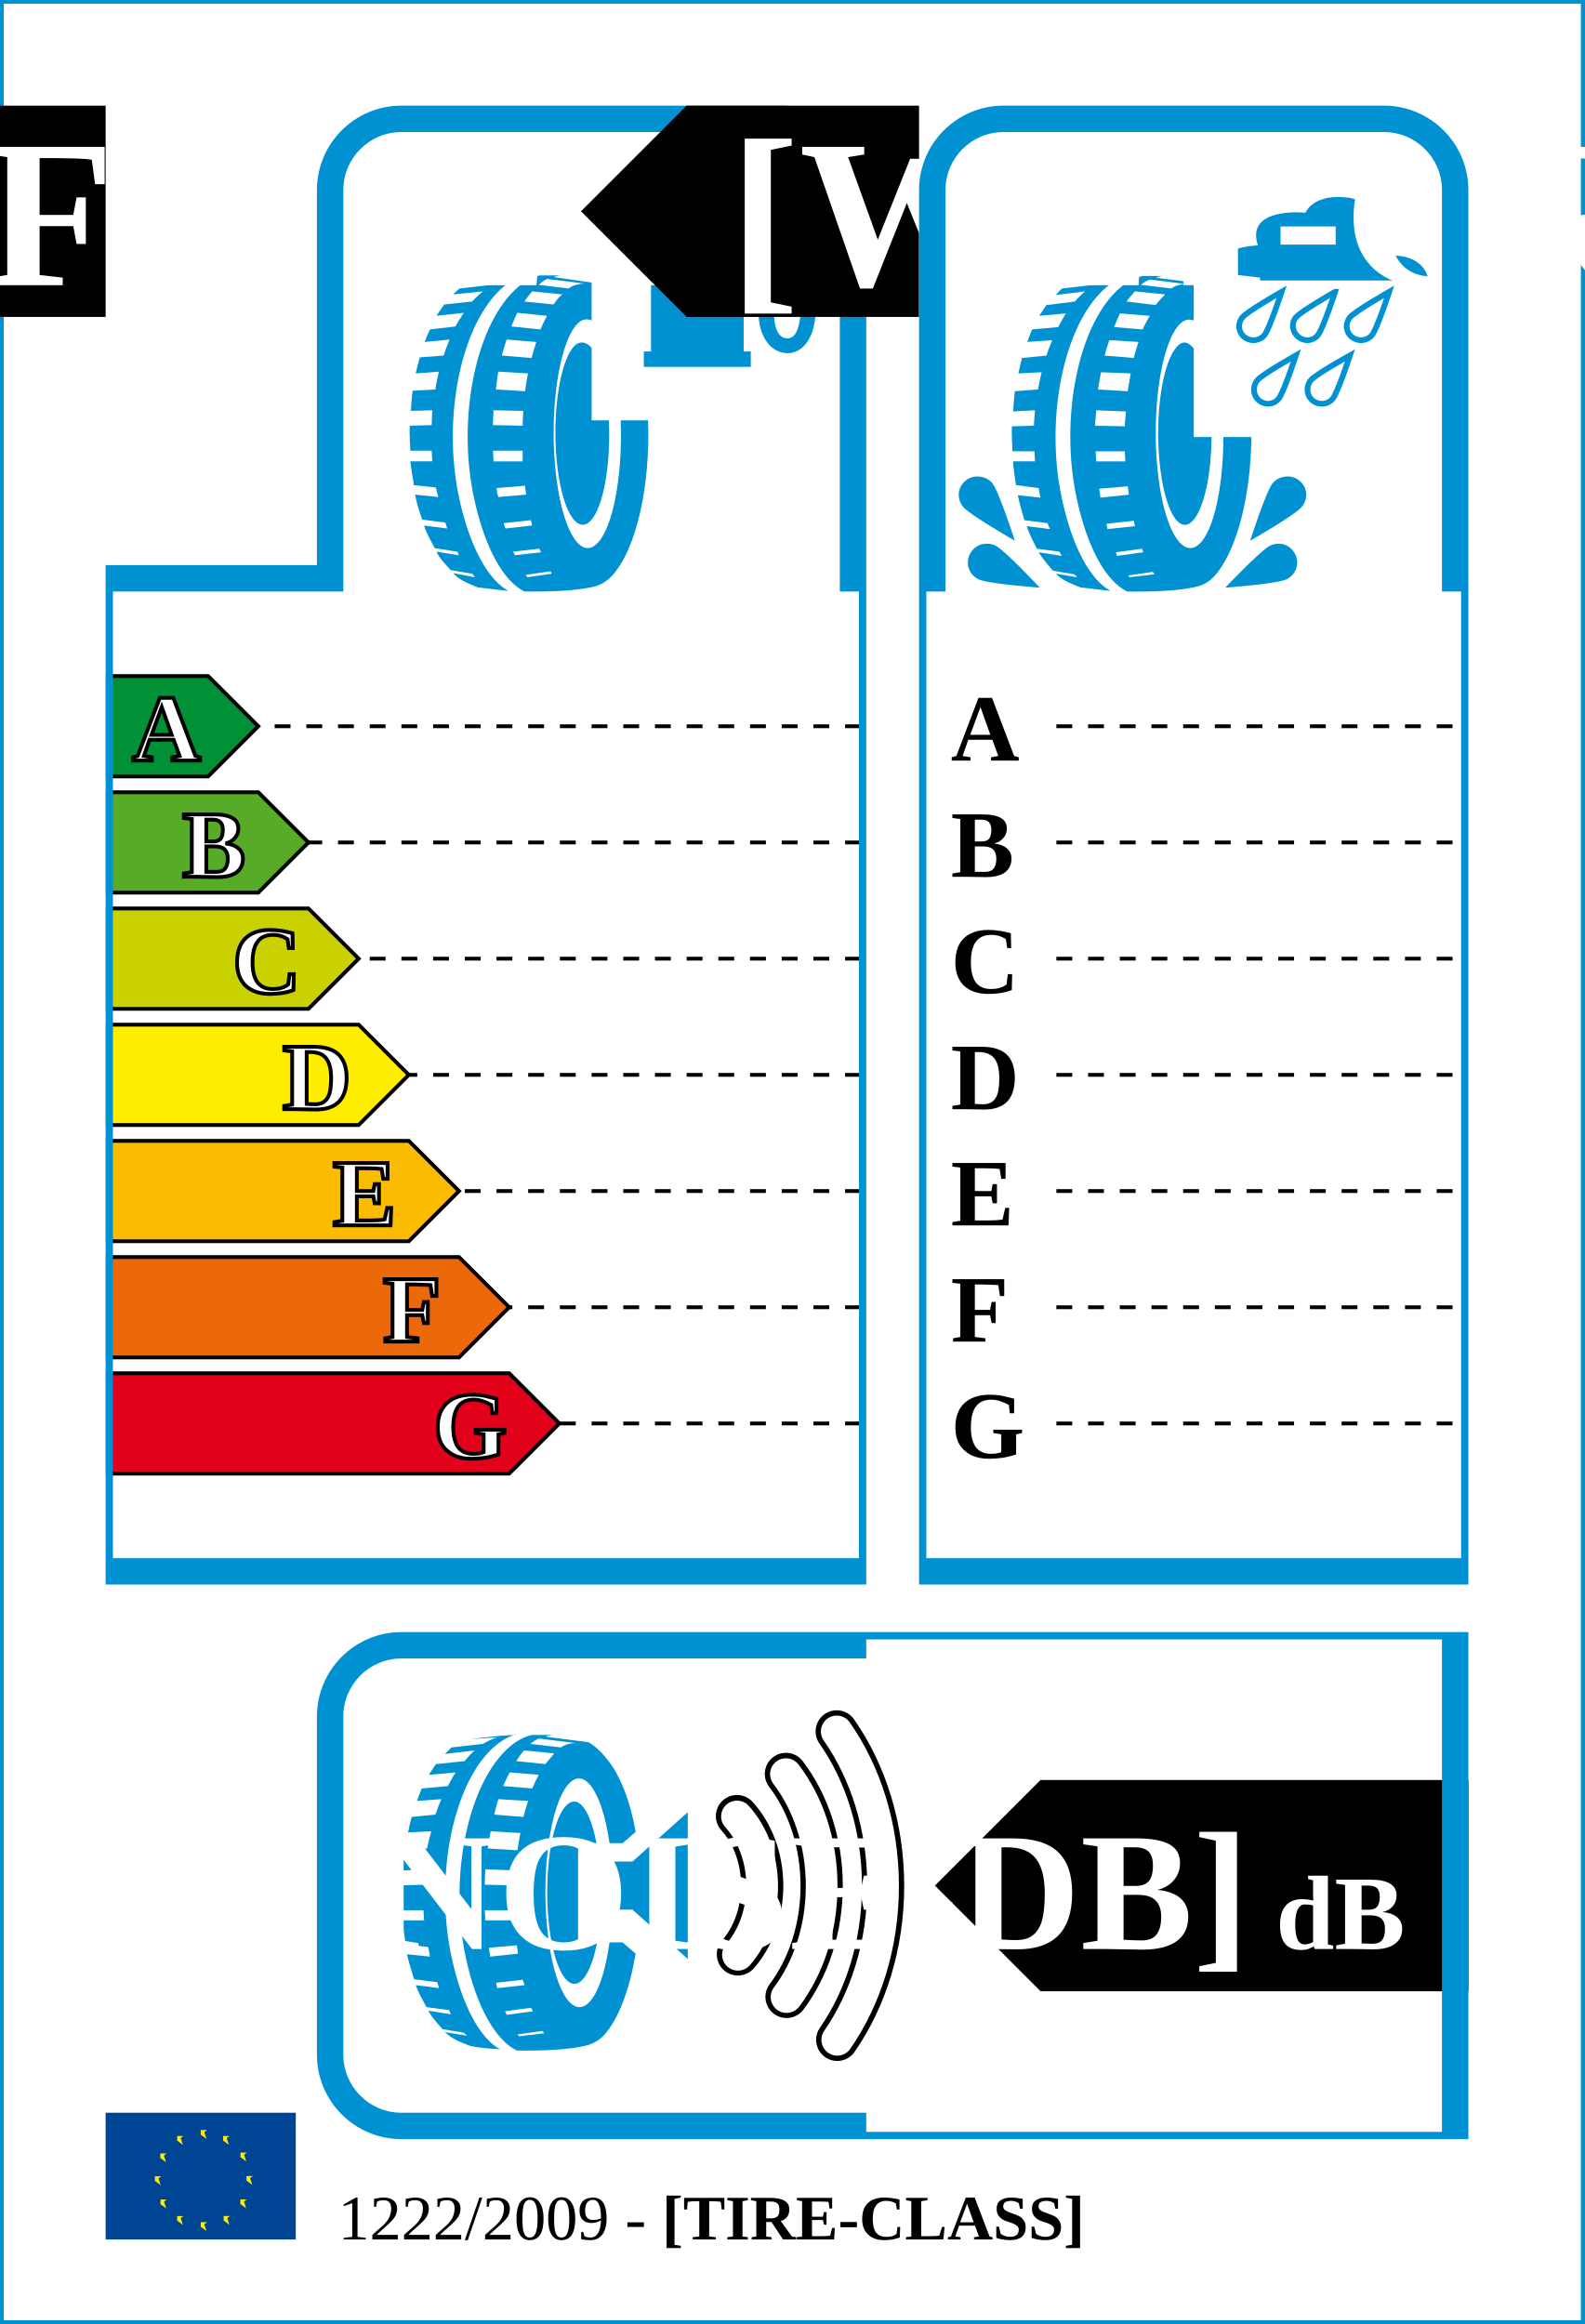
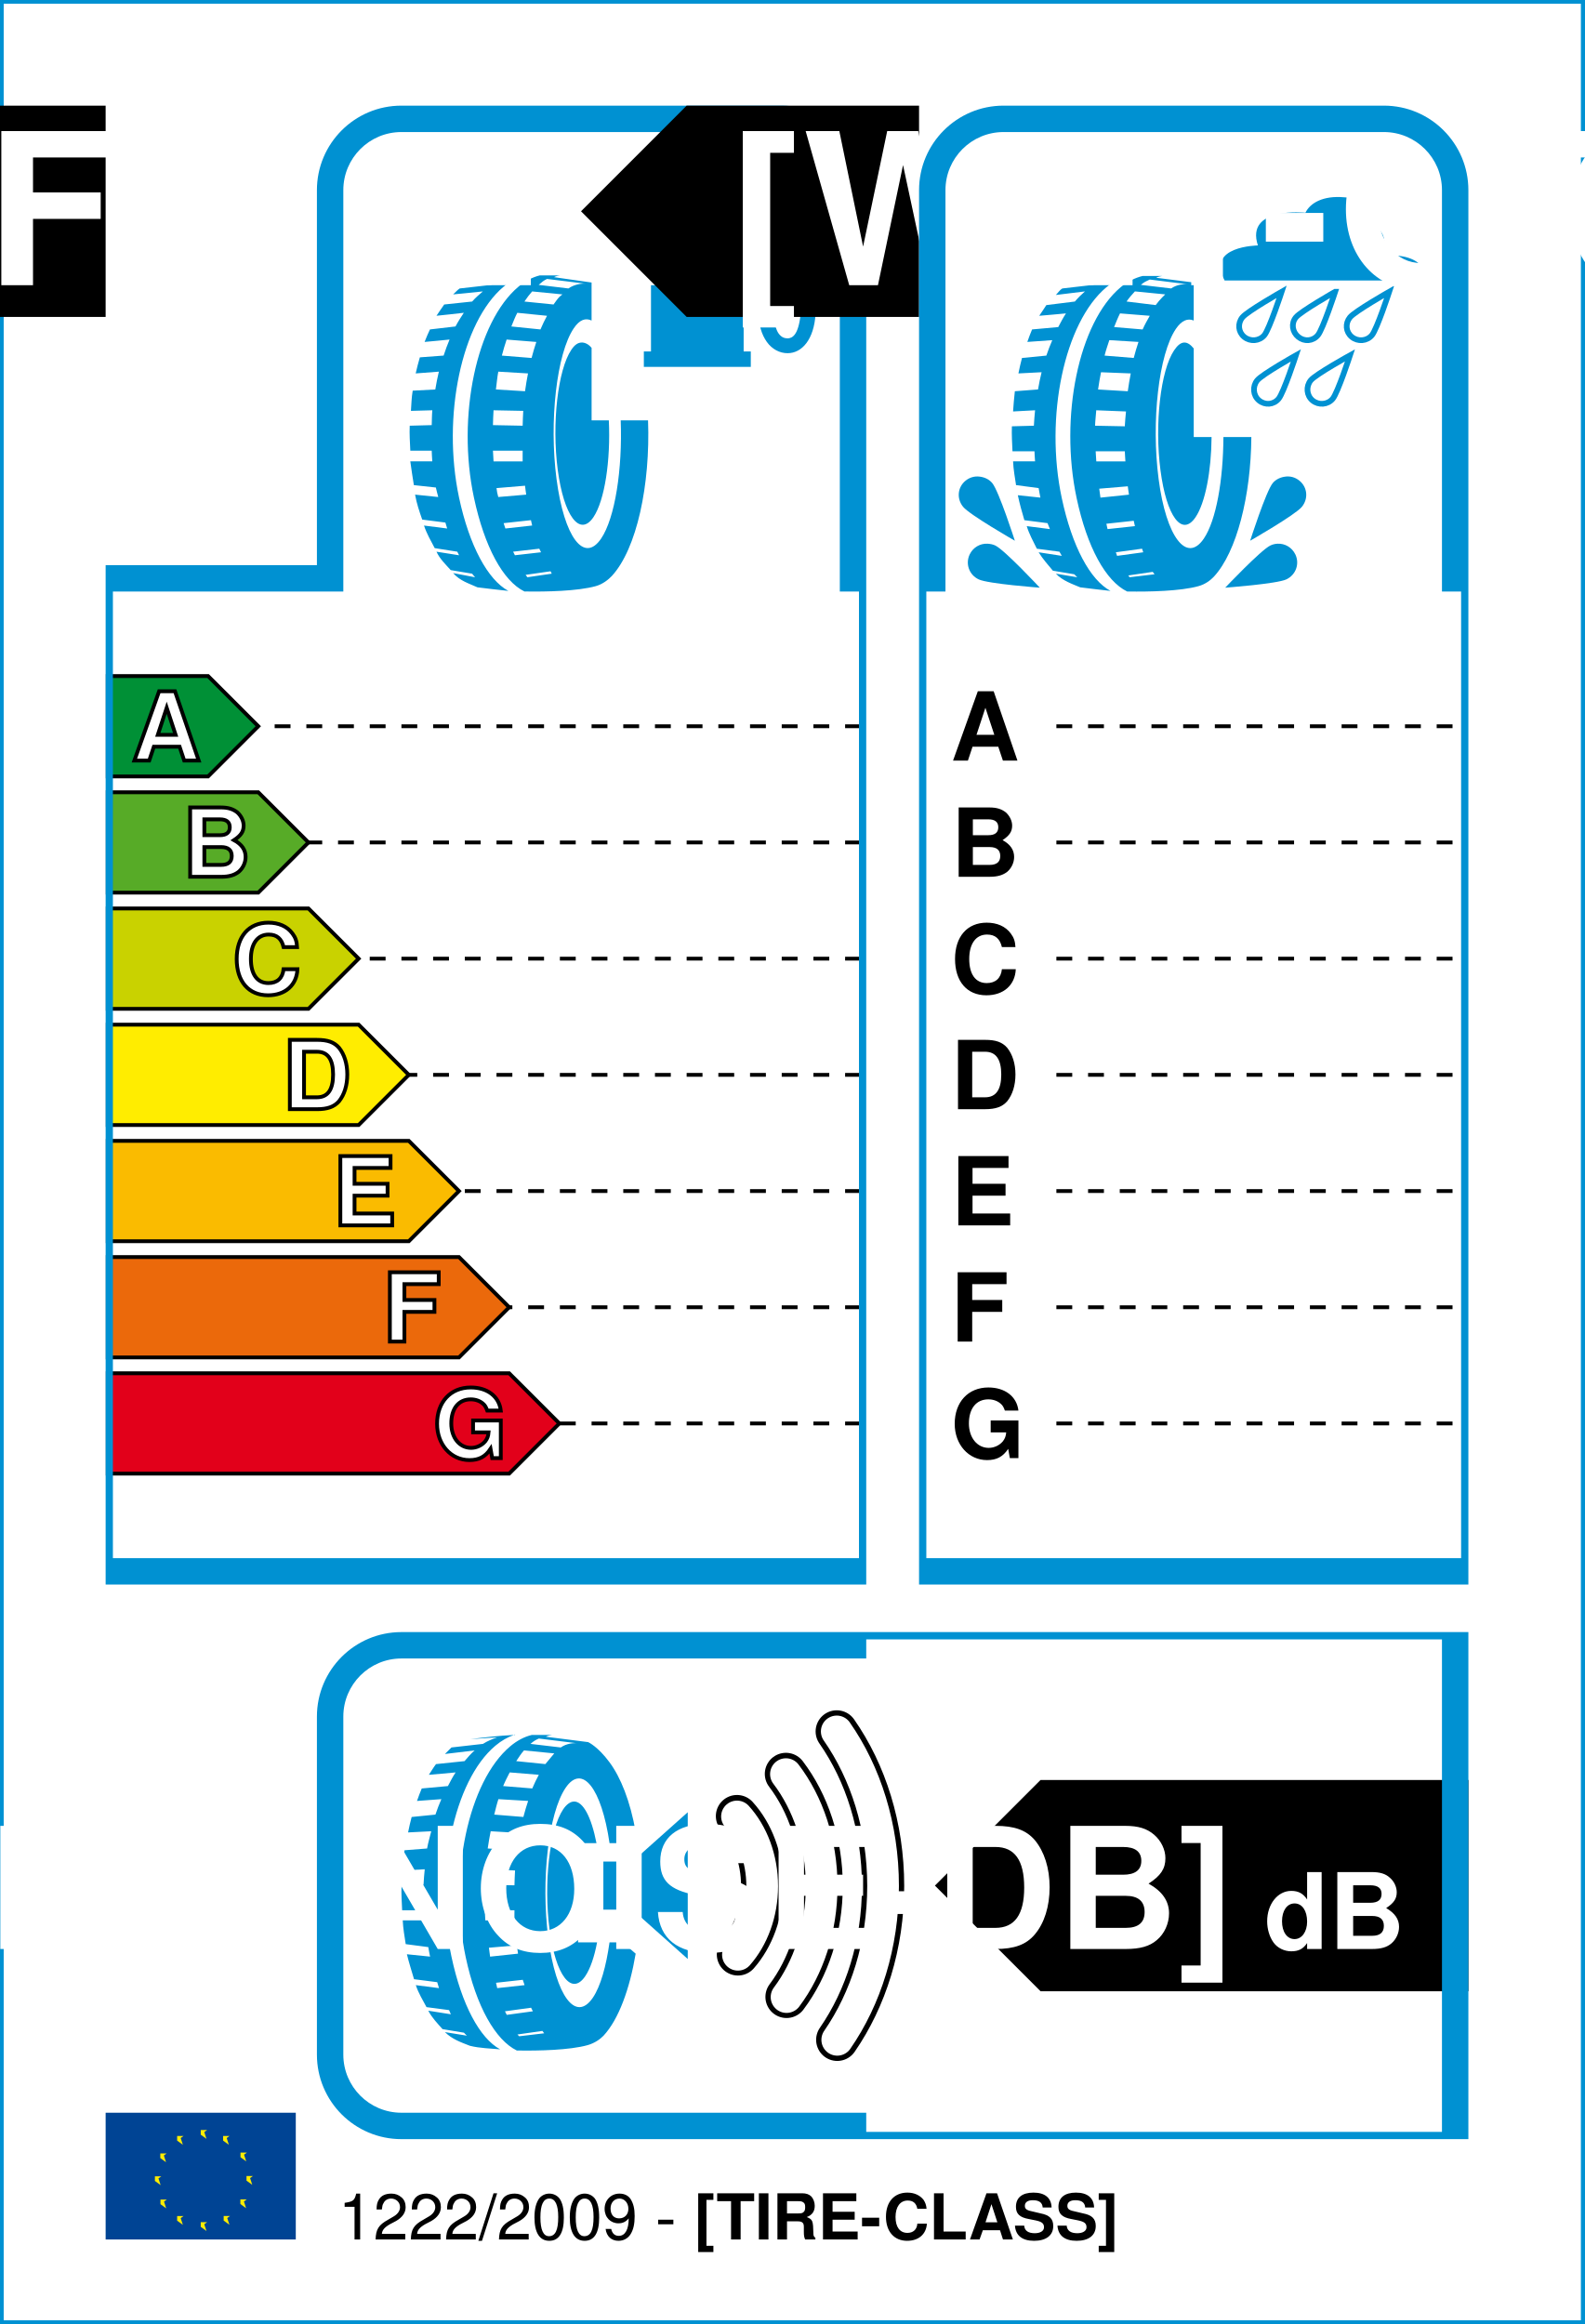
<svg xmlns="http://www.w3.org/2000/svg" xmlns:xlink="http://www.w3.org/1999/xlink" version="1.1" viewBox="0 0 75 110">
+   <style>
+ 		text { font-family: Helvetica, Arial, sans-serif; }
+ 	</style>
  <rect x="0" y="0" width="75" height="110" fill="white" stroke="#0091d2" stroke-width="0.35" />
  <g transform="translate(5,5)" fill="#0091d2">
    <path d="m 20.553,8.034 c -0.354,0.087 -0.691,0.265 -1.012,0.534 -1.985,1.666 -2.931,6.136 -2.109,9.984 0.498,2.334 1.381,3.953 2.391,4.444 0.031,0.005 0.053,3.71e-4 0.056,0 0.964,0.016 2.463,-0.014 3.319,-0.253 0.335,-0.093 0.601,-0.313 0.759,-0.478 1.185,-1.284 1.827,-4.317 1.716,-7.369 l -1.294,0 c 0.086,2.311 -0.268,4.623 -0.928,5.597 -0.808,1.19 -1.75,-0.068 -2.109,-2.812 -0.36,-2.746 0.008,-5.953 0.816,-7.144 C 22.435,10.125 22.718,10.037 23,10.172 l 0,-1.8 -1.772,-0.253 c 0,0 0.071,-0.056 0.281,-0.084 l -0.956,0 z m -0.787,0.028 c -0.73,-0.015 -1.457,0.083 -2.109,0.169 0.299,-0.023 1.266,-0.084 1.266,-0.084 -0.236,0.083 -0.46,0.201 -0.675,0.338 l -1.491,0.169 c -0.123,0.084 -0.204,0.186 -0.309,0.281 l 1.406,-0.141 c -0.17,0.146 -0.352,0.298 -0.506,0.478 L 16.025,9.412 c -0.129,0.177 -0.258,0.377 -0.366,0.534 0.431,-0.041 0.863,-0.093 1.294,-0.141 -0.134,0.202 -0.275,0.421 -0.394,0.647 L 15.35,10.593 c -0.085,0.189 -0.179,0.386 -0.253,0.591 0.394,-0.032 0.788,-0.074 1.181,-0.113 -0.102,0.241 -0.196,0.5 -0.281,0.759 l -1.125,0.084 C 14.804,12.157 14.729,12.419 14.675,12.675 l 1.097,-0.084 c -0.068,0.272 -0.12,0.56 -0.169,0.844 l -1.069,0.056 c -0.058,0.332 -0.061,0.646 -0.084,0.956 l 1.012,-0.028 c -0.022,0.237 -0.019,0.463 -0.028,0.703 l -1.041,0.028 c -0.019,0.402 0.012,0.802 0.028,1.181 l 1.012,0 c 0.008,0.161 0.013,0.345 0.028,0.506 l -1.041,0 c 0.051,0.387 0.111,0.757 0.169,1.125 l 1.041,0.113 c 0.028,0.152 0.078,0.3 0.113,0.45 l -1.097,-0.113 c 0.078,0.432 0.203,0.795 0.338,1.181 l 1.097,0.141 c 0.032,0.095 0.052,0.189 0.084,0.281 L 15.069,19.875 c 0.122,0.376 0.329,0.733 0.506,1.069 l 1.069,0.169 c 0.03,0.06 0.053,0.111 0.084,0.169 l -1.069,-0.169 c 0.156,0.342 0.433,0.602 0.675,0.872 l 1.012,0.169 c 0.047,0.053 0.093,0.121 0.141,0.169 L 16.447,22.125 c 0.324,0.37 0.741,0.488 1.153,0.675 0.488,0.067 1.016,0.117 1.462,0.169 -0.968,-0.522 -1.847,-2.133 -2.334,-4.416 -0.821,-3.849 0.125,-8.318 2.109,-9.984 0.303,-0.256 0.624,-0.406 0.928,-0.506 z m 1.125,0.141 1.828,0.225 c -0.174,-0.025 -0.553,0.037 -0.816,0.225 l -1.406,-0.169 c 0.163,-0.142 0.229,-0.203 0.394,-0.281 z m -0.703,0.591 1.434,0.141 c -0.044,0.04 -0.097,0.067 -0.141,0.113 C 21.376,9.154 21.297,9.281 21.2,9.412 L 19.822,9.272 C 19.941,9.092 20.058,8.941 20.188,8.793 z m -0.703,1.012 1.406,0.141 C 20.78,10.147 20.679,10.363 20.581,10.593 l -1.378,-0.141 c 0.091,-0.225 0.177,-0.444 0.281,-0.647 z m -0.506,1.266 1.406,0.113 c -0.081,0.24 -0.157,0.499 -0.225,0.759 l -1.406,-0.113 c 0.065,-0.26 0.146,-0.518 0.225,-0.759 z m 3.544,0.141 c -0.165,0.005 -0.318,0.1 -0.478,0.338 -0.643,0.948 -0.933,3.494 -0.647,5.681 0.287,2.187 1.044,3.198 1.688,2.25 0.538,-0.795 0.82,-2.699 0.731,-4.584 l -0.816,0 0,-3.431 C 22.855,11.285 22.678,11.207 22.522,11.212 z m -3.938,1.378 1.406,0.084 C 19.937,12.945 19.89,13.236 19.85,13.518 l -1.378,-0.084 c 0.038,-0.284 0.061,-0.572 0.113,-0.844 z m -0.225,1.828 1.406,0.028 c -0.017,0.232 -0.019,0.467 -0.028,0.703 l -1.406,-0.028 c 0.007,-0.242 0.012,-0.466 0.028,-0.703 z m -0.028,1.913 1.406,0 c 0.006,0.161 -0.009,0.345 0,0.506 l -1.378,0 c -0.012,-0.162 -0.021,-0.345 -0.028,-0.506 z M 19.85,17.99 c 0.019,0.138 0.032,0.285 0.056,0.422 l -1.322,0.113 C 18.547,18.41 18.514,18.238 18.5,18.103 l 1.35,-0.113 z m 0.281,1.631 c 0.021,0.087 0.035,0.169 0.056,0.253 l -1.266,0.141 c -0.023,-0.081 -0.062,-0.17 -0.084,-0.253 l 1.294,-0.141 z m 0.394,1.35 c 0.021,0.056 0.062,0.114 0.084,0.169 l -1.238,0.141 c -0.023,-0.053 -0.062,-0.115 -0.084,-0.169 l 1.238,-0.141 z m 0.534,1.069 c 0.025,0.038 0.03,0.078 0.056,0.113 l -1.153,0.169 c -0.025,-0.031 -0.061,-0.08 -0.084,-0.113 l 1.181,-0.169 z" />
    <path d="m 26.459,4.293 c -0.361,0 -0.647,0.287 -0.647,0.647 l 0,6.694 -0.338,0 0,0.731 5.062,0 0,-0.731 -0.338,0 0,-3.769 c 0.171,0.035 0.39,0.067 0.478,0.141 0.136,0.117 0.221,0.272 0.225,0.562 l 0,1.181 c 4.96e-4,0.625 0.148,1.089 0.394,1.434 0.244,0.346 0.616,0.538 0.984,0.534 0.683,0 1.249,-0.656 1.322,-1.856 0.006,-0.085 0,-0.164 0,-0.253 -0.006,-0.985 -0.356,-2.265 -0.591,-3.009 l 0.309,-0.309 c 0,0 -0.645,-1.386 -2.559,-1.997 l 0,0.647 c 0,0 1.108,0.432 1.659,2.138 0.035,0.118 0.076,0.232 0.113,0.366 0.191,0.691 0.368,1.555 0.366,2.166 0,0.072 0.005,0.158 0,0.225 -0.104,1.038 -0.397,1.173 -0.619,1.181 -0.154,-0.004 -0.29,-0.049 -0.422,-0.225 -0.129,-0.178 -0.225,-0.513 -0.225,-1.041 l 0,-1.181 C 31.639,8.123 31.469,7.729 31.156,7.472 30.922,7.277 30.523,7.176 30.2,7.134 l 0,-2.194 c 0,-0.36 -0.286,-0.647 -0.647,-0.647 l -3.094,0 z m -0.056,0.619 3.206,0 0,2.194 -3.206,0 0,-2.194 z" />
    <g stroke="black" stroke-width="0.18" stroke-dasharray="0.75 0.75">
      <line x1="6.5" y1="29.375" x2="36" y2="29.375" />
      <line x1="6.5" y1="34.875" x2="36" y2="34.875" />
      <line x1="6.5" y1="40.375" x2="36" y2="40.375" />
      <line x1="6.5" y1="45.875" x2="36" y2="45.875" />
      <line x1="6.5" y1="51.375" x2="36" y2="51.375" />
      <line x1="6.5" y1="56.875" x2="36" y2="56.875" />
      <line x1="6.5" y1="62.375" x2="36" y2="62.375" />
    </g>
    <g stroke="black" stroke-width="0.18">
      <path d="m 0.1 27.0 h 4.75 l 2.375,2.375 l -2.375,2.375 h -4.75 z" fill="#009036" />
      <path d="m 0.1 32.5 h 7.125 l 2.375,2.375 l -2.375,2.375 h -7.125 z" fill="#57ab27" />
      <path d="m 0.1 38.0 h 9.5 l 2.375,2.375 l -2.375,2.375 h -9.5 z" fill="#c9d200" />
      <path d="m 0.1 43.5 h 11.875 l 2.375,2.375 l -2.375,2.375 h -11.875 z" fill="#ffed00" />
      <path d="m 0.1 49.0 h 14.25 l 2.375,2.375 l -2.375,2.375 h -14.25 z" fill="#fabb00" />
      <path d="m 0.1 54.5 h 16.625 l 2.375,2.375 l -2.375,2.375 h -16.625 z" fill="#eb690b" />
      <path d="m 0.1 60.0 h 19.0 l 2.375,2.375 l -2.375,2.375 h -19.0 z" fill="#e2001a" />
      <g fill="white" font-size="4.5" font-weight="bold">
        <text x="1.250" y="31.0">A</text>
        <text x="3.625" y="36.5">B</text>
        <text x="6.000" y="42.0">C</text>
        <text x="8.375" y="47.5">D</text>
        <text x="10.750" y="53.0">E</text>
        <text x="13.125" y="58.5">F</text>
        <text x="15.500" y="64.0">G</text>
      </g>
    </g>
    <g display="[FUEL-EFFICIENCY-DISPLAY]" transform="translate(36,[FUEL-EFFICIENCY-Y])" fill="black">
      <path d="m 0 0 v 10 h -11 l -5 -5 l 5 -5 z" />
      <text x="-9" y="8.5" font-size="10" fill="white" font-weight="bold">[FUEL-EFFICIENCY]</text>
    </g>
    <path d="m 14,0 c -2.209,0 -4,1.791 -4,4 l 0,17.75 -10,0 L 0,70 36,70 36,4 C 36,1.791 34.209,0 32,0 L 14,0 z m 0,1.25 18,0 c 1.519,0 2.75,1.231 2.75,2.75 l 0,19 0.906,0 0,45.75 -35.312,0 0,-45.75 10.906,0 0,-19 c 0,-1.519 1.231,-2.75 2.75,-2.75 z" />
  </g>
  <g transform="translate(43.5,5)" fill="#0091d2">
    <path d="M 9.766,8.062 C 9.061,8.075 8.208,8.183 7.684,8.259 7.983,8.236 8.95,8.175 8.95,8.175 8.714,8.258 8.461,8.347 8.247,8.484 l -1.462,0.169 C 6.65,8.73 6.57,8.868 6.475,8.962 l 1.378,-0.169 C 7.683,8.939 7.529,9.092 7.375,9.272 l -1.35,0.169 C 5.923,9.604 5.786,9.799 5.688,9.947 6.11,9.914 6.531,9.872 6.953,9.834 6.819,10.037 6.707,10.255 6.588,10.481 L 5.35,10.593 C 5.265,10.782 5.2,10.98 5.125,11.184 5.519,11.16 5.913,11.129 6.306,11.1 6.205,11.341 6.11,11.572 6.025,11.831 l -1.153,0.113 c -0.067,0.242 -0.115,0.475 -0.169,0.731 L 5.8,12.618 C 5.732,12.89 5.681,13.15 5.631,13.434 L 4.534,13.518 C 4.492,13.866 4.475,14.153 4.45,14.475 l 1.041,-0.056 c -0.022,0.237 -0.046,0.491 -0.056,0.731 -0.347,0.01 -0.694,0.019 -1.041,0.028 -0.014,0.423 0.012,0.798 0.028,1.181 l 1.041,0 c 0.008,0.161 0.013,0.316 0.028,0.478 l -1.041,0 c 0.016,0.384 0.087,0.764 0.141,1.125 l 1.069,0.141 c 0.028,0.152 0.05,0.3 0.084,0.45 L 4.675,18.44 c 0.086,0.415 0.199,0.801 0.309,1.181 L 6.081,19.762 c 0.032,0.095 0.08,0.189 0.113,0.281 L 5.097,19.903 c 0.115,0.379 0.312,0.729 0.478,1.069 l 1.069,0.141 c 0.03,0.06 0.081,0.139 0.113,0.197 l -1.097,-0.169 c 0.195,0.318 0.465,0.619 0.675,0.872 l 1.012,0.169 c 0.047,0.053 0.093,0.093 0.141,0.141 L 6.475,22.153 c 0.321,0.339 0.794,0.494 1.153,0.647 0.481,0.066 1,0.117 1.434,0.169 -0.968,-0.522 -1.818,-2.105 -2.306,-4.388 -0.822,-3.849 0.125,-8.318 2.109,-9.984 0.303,-0.256 0.596,-0.434 0.9,-0.534 z m 0.816,0 C 10.227,8.149 9.862,8.327 9.541,8.597 7.556,10.263 6.637,14.733 7.459,18.581 7.957,20.915 8.84,22.506 9.85,22.997 c 0.031,0.005 0.053,2.48e-4 0.056,0 0.963,0.016 2.463,-0.014 3.319,-0.253 0.334,-0.093 0.573,-0.284 0.731,-0.45 1.083,-1.174 1.751,-3.834 1.772,-6.609 l -1.322,0 c -0.011,2.039 -0.342,3.944 -0.928,4.809 -0.808,1.19 -1.779,-0.068 -2.138,-2.812 -0.36,-2.746 0.008,-5.925 0.816,-7.116 0.273,-0.403 0.567,-0.515 0.844,-0.394 l 0,-1.8 -1.772,-0.225 c 0,0 0.071,-0.056 0.281,-0.084 l -0.928,0 z m 0.338,0.169 1.8,0.225 c -0.174,-0.025 -0.525,0.009 -0.787,0.197 l -1.434,-0.169 C 10.66,8.342 10.754,8.31 10.919,8.231 z m -0.703,0.562 1.434,0.141 c -0.044,0.04 -0.097,0.095 -0.141,0.141 C 11.404,9.183 11.297,9.309 11.2,9.44 l -1.378,-0.169 c 0.119,-0.18 0.264,-0.331 0.394,-0.478 z m -0.703,1.041 1.406,0.113 c -0.111,0.201 -0.24,0.417 -0.338,0.647 l -1.35,-0.113 C 9.323,10.256 9.409,10.037 9.512,9.834 z m -0.506,1.266 1.378,0.084 c -0.081,0.24 -0.158,0.499 -0.225,0.759 L 8.781,11.831 c 0.065,-0.26 0.146,-0.489 0.225,-0.731 z m 3.544,0.113 c -0.165,0.005 -0.318,0.128 -0.478,0.366 -0.643,0.948 -0.933,3.494 -0.647,5.681 0.286,2.186 1.016,3.17 1.659,2.222 0.463,-0.684 0.747,-2.187 0.759,-3.797 l -0.844,0 0,-4.191 c -0.144,-0.179 -0.295,-0.286 -0.45,-0.281 z m -3.938,1.406 1.406,0.056 c -0.054,0.271 -0.101,0.561 -0.141,0.844 l -1.406,-0.084 C 8.51,13.15 8.561,12.89 8.613,12.618 z m -0.225,1.8 1.406,0.056 C 9.776,14.707 9.746,14.942 9.738,15.178 L 8.331,15.15 C 8.338,14.908 8.371,14.656 8.387,14.418 z m -0.028,1.941 1.378,0 c 0.005,0.161 0.019,0.316 0.028,0.478 l -1.378,0 C 8.376,16.675 8.366,16.52 8.359,16.359 z m 1.519,1.659 c 0.019,0.138 0.032,0.257 0.056,0.394 l -1.35,0.141 C 8.563,18.413 8.545,18.256 8.528,18.131 l 1.35,-0.113 z m 0.281,1.631 c 0.021,0.087 0.035,0.169 0.056,0.253 L 8.922,20.043 C 8.899,19.962 8.888,19.874 8.866,19.79 l 1.294,-0.141 z m 0.394,1.322 c 0.021,0.056 0.034,0.114 0.056,0.169 l -1.238,0.169 C 9.349,21.256 9.339,21.194 9.316,21.14 l 1.238,-0.169 z m 0.506,1.097 c 0.025,0.038 0.058,0.078 0.084,0.113 L 9.963,22.322 C 9.938,22.291 9.93,22.27 9.906,22.237 l 1.153,-0.169 z" />
    <path d="M 2.847,17.557 C 2.619,17.533 2.39,17.598 2.2,17.753 c -0.381,0.312 -0.429,0.853 -0.113,1.238 0.316,0.384 2.447,1.603 2.447,1.603 0,0 -0.752,-2.344 -1.069,-2.728 C 3.307,17.674 3.075,17.58 2.847,17.557 z" />
    <path d="m 17.359,17.557 c -0.228,0.024 -0.46,0.117 -0.619,0.309 -0.317,0.384 -1.069,2.728 -1.069,2.728 0,0 2.13,-1.219 2.447,-1.603 0.316,-0.385 0.268,-0.926 -0.113,-1.238 -0.19,-0.156 -0.418,-0.221 -0.647,-0.197 z" />
    <path d="m 3.241,20.735 c -0.351,-0.018 -0.684,0.174 -0.844,0.506 -0.213,0.443 -0.028,0.966 0.422,1.181 0.45,0.215 2.897,0.394 2.897,0.394 0,0 -1.66,-1.782 -2.109,-1.997 -0.112,-0.054 -0.249,-0.078 -0.366,-0.084 z" />
    <path d="m 16.966,20.735 c -0.117,0.006 -0.225,0.031 -0.338,0.084 -0.45,0.215 -2.137,1.997 -2.137,1.997 0,0 2.447,-0.179 2.897,-0.394 0.45,-0.216 0.634,-0.738 0.422,-1.181 -0.16,-0.332 -0.493,-0.524 -0.844,-0.506 z" />
    <path d="m 20.116,4.338 c -0.997,-0.089 -1.61,0.273 -1.828,0.731 0,0 -2.861,-0.306 -2.25,1.547 -0.004,0.008 -2.473,0.015 -1.575,1.659 l 9.647,0 c 0,0 -0.086,-1.398 -2.194,-1.153 0,0 0.52,-1.173 -0.647,-1.575 -0.003,0.01 0.208,-1.15 -1.153,-1.209 z" />
    <g fill="none" stroke="#0091d2" stroke-width="0.27">
      <path d="m 17.162,8.81 c 0,0 -1.618,0.92 -1.856,1.209 -0.238,0.289 -0.202,0.694 0.084,0.928 0.286,0.235 0.717,0.205 0.956,-0.084 0.238,-0.289 0.816,-2.053 0.816,-2.053 z" />
      <path d="m 19.694,8.81 c 0,0 -1.618,0.92 -1.856,1.209 -0.238,0.289 -0.174,0.694 0.113,0.928 0.286,0.235 0.69,0.205 0.928,-0.084 0.238,-0.289 0.816,-2.053 0.816,-2.053 z" />
      <path d="m 22.253,8.81 c 0,0 -1.618,0.92 -1.856,1.209 -0.238,0.289 -0.202,0.694 0.084,0.928 0.286,0.235 0.717,0.205 0.956,-0.084 0.238,-0.289 0.816,-2.053 0.816,-2.053 z" />
      <path d="m 17.837,11.819 c 0,0 -1.59,0.892 -1.828,1.181 -0.238,0.29 -0.202,0.722 0.084,0.956 0.287,0.235 0.69,0.205 0.928,-0.084 0.238,-0.289 0.816,-2.053 0.816,-2.053 z" />
      <path d="m 20.397,11.819 c 0,0 -1.618,0.892 -1.856,1.181 -0.238,0.29 -0.202,0.722 0.084,0.956 0.287,0.235 0.717,0.205 0.956,-0.084 0.238,-0.289 0.816,-2.053 0.816,-2.053 z" />
    </g>
    <g stroke="black" stroke-width="0.18" stroke-dasharray="0.75 0.75">
      <line x1="6.5" y1="29.375" x2="26" y2="29.375" />
      <line x1="6.5" y1="34.875" x2="26" y2="34.875" />
      <line x1="6.5" y1="40.375" x2="26" y2="40.375" />
      <line x1="6.5" y1="45.875" x2="26" y2="45.875" />
      <line x1="6.5" y1="51.375" x2="26" y2="51.375" />
      <line x1="6.5" y1="56.875" x2="26" y2="56.875" />
      <line x1="6.5" y1="62.375" x2="26" y2="62.375" />
      <g fill="black" stroke="none" font-size="4.5" font-weight="bold">
        <text x="1.5" y="31.0">A</text>
        <text x="1.5" y="36.5">B</text>
        <text x="1.5" y="42.0">C</text>
        <text x="1.5" y="47.5">D</text>
        <text x="1.5" y="53.0">E</text>
        <text x="1.5" y="58.5">F</text>
        <text x="1.5" y="64.0">G</text>
      </g>
    </g>
    <g display="[WET-GRIP-DISPLAY]" transform="translate(26,[WET-GRIP-Y])" fill="black">
      <path d="m 0 0 v 10 h -11 l -5 -5 l 5 -5 z" />
      <text x="-9" y="8.5" font-size="10" fill="white" font-weight="bold">[WET-GRIP]</text>
    </g>
    <path d="m 4,0 c -2.209,0 -4,1.791 -4,4 l 0,66 26,0 0,-66 c 0,-2.209 -1.791,-4 -4,-4 l -18,0 z m 0,1.25 18,0 c 1.519,0 2.75,1.231 2.75,2.75 l 0,19 0.906,0 0,45.75 -25.312,0 0,-45.75 0.906,0 0,-19 c 0,-1.519 1.231,-2.75 2.75,-2.75 z" />
  </g>
  <g transform="translate(15,77.25)" fill="#0091d2">
    <path d="m 9.378,4.842 c -0.018,0.006 -0.038,0.022 -0.056,0.028 0.019,-8.379e-4 0.037,7.641e-4 0.056,0 l 0,-0.028 z M 9.321,4.87 C 8.598,4.902 7.894,4.989 7.268,5.067 7.567,5.044 8.534,4.983 8.534,4.983 8.298,5.066 8.073,5.155 7.859,5.292 l -1.491,0.169 C 6.258,5.565 6.158,5.671 6.059,5.77 l 1.406,-0.169 C 7.296,5.747 7.141,5.928 6.987,6.108 l -1.35,0.141 c -0.123,0.16 -0.237,0.356 -0.338,0.506 0.422,-0.032 0.844,-0.074 1.266,-0.113 C 6.431,6.844 6.319,7.062 6.2,7.289 l -1.238,0.113 c -0.085,0.189 -0.15,0.386 -0.225,0.591 L 5.89,7.908 C 5.788,8.149 5.694,8.379 5.609,8.639 l -1.125,0.113 c -0.068,0.241 -0.115,0.475 -0.169,0.731 l 1.097,-0.056 c -0.067,0.272 -0.148,0.532 -0.197,0.816 l -1.069,0.084 c -0.062,0.342 -0.06,0.632 -0.084,0.956 l 1.041,-0.056 c -0.022,0.237 -0.047,0.491 -0.056,0.731 -0.347,0.01 -0.694,0.019 -1.041,0.028 -0.019,0.401 0.012,0.796 0.028,1.181 l 1.012,0 c 0.008,0.161 0.013,0.316 0.028,0.478 l -1.012,0 c 0.016,0.384 0.087,0.765 0.141,1.125 l 1.069,0.141 c 0.028,0.152 0.05,0.3 0.084,0.45 l -1.097,-0.112 c 0.098,0.405 0.227,0.8 0.338,1.181 l 1.097,0.141 c 0.031,0.095 0.052,0.189 0.084,0.281 l -1.097,-0.141 c 0.122,0.376 0.329,0.705 0.506,1.041 l 1.069,0.141 c 0.03,0.06 0.052,0.139 0.084,0.197 l -1.069,-0.169 c 0.179,0.339 0.428,0.595 0.675,0.872 l 1.012,0.169 c 0.046,0.053 0.093,0.093 0.141,0.141 l -1.041,-0.169 c 0.353,0.343 0.751,0.479 1.181,0.647 0.466,0.119 1.002,0.128 1.434,0.169 C 7.707,19.226 6.856,17.643 6.368,15.361 5.547,11.511 6.465,7.043 8.45,5.376 8.735,5.136 9.034,4.973 9.321,4.87 z m 0.844,0 C 9.811,4.957 9.474,5.135 9.153,5.404 7.168,7.071 6.221,11.54 7.043,15.389 c 0.498,2.334 1.41,3.925 2.419,4.416 0.031,0.005 0.053,3.69e-4 0.056,0 0.964,0.016 2.435,-0.015 3.291,-0.253 0.335,-0.093 0.601,-0.285 0.759,-0.45 0.717,-0.776 1.235,-2.206 1.519,-3.881 l -0.619,-0.534 -0.619,0 c -0.158,1.126 -0.423,2.079 -0.787,2.616 -0.808,1.191 -1.751,-0.068 -2.109,-2.812 -0.36,-2.745 0.008,-5.925 0.816,-7.116 0.786,-1.161 1.702,0.015 2.081,2.616 l 0.619,0 0.619,-0.534 C 14.825,7.987 14.379,6.879 13.85,6.164 13.299,5.421 12.866,5.223 12.837,5.208 L 10.84,4.954 c 0,0 0.071,-0.056 0.281,-0.084 l -0.956,0 z m 0.338,0.169 1.828,0.225 C 12.157,5.239 11.806,5.272 11.543,5.461 L 10.109,5.292 C 10.272,5.15 10.338,5.117 10.503,5.039 z M 9.8,5.601 11.234,5.742 C 11.094,5.911 10.941,6.093 10.812,6.248 L 9.434,6.108 C 9.553,5.927 9.67,5.748 9.8,5.601 z m -0.675,1.041 1.378,0.113 C 10.392,6.955 10.291,7.171 10.193,7.401 L 8.815,7.289 C 8.907,7.063 9.021,6.845 9.125,6.642 z m -0.534,1.266 1.406,0.084 c -0.081,0.24 -0.157,0.499 -0.225,0.759 L 8.393,8.639 C 8.458,8.379 8.511,8.149 8.59,7.908 z m 3.572,0.113 c -0.166,0.005 -0.346,0.128 -0.506,0.366 -0.643,0.948 -0.933,3.494 -0.647,5.681 0.287,2.186 1.044,3.17 1.688,2.222 0.238,-0.351 0.433,-0.914 0.562,-1.603 l -0.9,0 0,-4.697 0.872,0 C 12.987,8.735 12.591,8.007 12.162,8.02 z m -3.938,1.406 1.406,0.084 c -0.054,0.271 -0.101,0.533 -0.141,0.816 l -1.406,-0.084 c 0.038,-0.284 0.089,-0.544 0.141,-0.816 z m -0.253,1.8 1.406,0.056 c -0.017,0.232 -0.019,0.467 -0.028,0.703 l -1.406,-0.028 c 0.007,-0.242 0.011,-0.494 0.028,-0.731 z m -0.028,1.941 1.406,0 c 0.005,0.161 -0.009,0.316 0,0.478 l -1.378,0 c -0.011,-0.162 -0.021,-0.317 -0.028,-0.478 z m 1.519,1.659 c 0.019,0.138 0.032,0.256 0.056,0.394 l -1.322,0.141 c -0.015,-0.139 -0.04,-0.297 -0.056,-0.422 l 1.322,-0.113 z m 0.281,1.631 c 0.022,0.087 0.063,0.169 0.084,0.253 l -1.294,0.141 c -0.023,-0.081 -0.034,-0.169 -0.056,-0.253 l 1.266,-0.141 z m 0.394,1.322 c 0.021,0.056 0.062,0.114 0.084,0.169 l -1.237,0.169 c -0.023,-0.052 -0.062,-0.115 -0.084,-0.169 l 1.238,-0.169 z m 0.534,1.097 c 0.025,0.038 0.058,0.078 0.084,0.113 l -1.181,0.141 c -0.025,-0.031 -0.06,-0.051 -0.084,-0.084 l 1.181,-0.169 z" />
    <path d="m 17.552,8.527 -2.616,2.334 -1.378,0 0,2.278 1.378,0 2.616,2.334 z" />
    <g display="[ROLLING-NOISE-DISPLAY]" fill="none" stroke="black" stroke-linecap="round">
      <path stroke-width="2" d="m 24.604,4.702 c 1.366,1.956 2.193,4.516 2.193,7.315 0,2.784 -0.818,5.329 -2.169,7.282 M 22.199,6.714 c 1.048,1.379 1.691,3.244 1.691,5.296 0,2.033 -0.631,3.881 -1.662,5.257 M 19.882,8.71 c 0.731,0.805 1.193,1.984 1.193,3.298 0,1.287 -0.443,2.444 -1.148,3.248" />
      <g stroke="white" stroke-width="1.5">
        <path display="[ROLLING-NOISE-1-DISPLAY]" d="m 19.882,8.727 c 0.731,0.805 1.193,1.984 1.193,3.298 0,1.287 -0.443,2.444 -1.148,3.248" />
        <path display="[ROLLING-NOISE-2-DISPLAY]" d="m 22.199,6.723 c 1.048,1.379 1.691,3.244 1.691,5.296 0,2.033 -0.631,3.881 -1.662,5.257" />
        <path display="[ROLLING-NOISE-3-DISPLAY]" d="m 24.604,4.702 c 1.366,1.956 2.193,4.516 2.193,7.315 0,2.784 -0.818,5.329 -2.169,7.282" />
      </g>
    </g>
    <g display="[ROLLING-NOISE-DB-DISPLAY]" transform="translate(54.5,7)" fill="black">
      <path d="m 0 0 v 10 h -20.25 l -5 -5 l 5 -5 z" />
      <text x="-3" y="8" text-anchor="end" fill="white" font-size="5" font-weight="bold">
        <tspan font-size="8">[ROLLING-NOISE-DB]</tspan> dB</text>
    </g>
    <path d="m 4,0 c -2.209,0 -4,1.791 -4,4 l 0,16 c 0,2.209 1.791,4 4,4 l 50.5,0 0,-24 -28.5,0 -22,0 z m 22,0.344 27.25,0 0,23.312 -27.25,0 L 26,22.75 4,22.75 c -1.519,0 -2.75,-1.231 -2.75,-2.75 l 0,-16 c 0,-1.519 1.231,-2.75 2.75,-2.75 l 22,0 0,-0.906 z" />
  </g>
  <g transform="translate(5,100)">
    <symbol id="EU-logo-star">
      <path d="m -0.439,-0.099 0.335,0 0.104,-0.319 0.104,0.319 0.335,0 -0.271,0.197 0.104,0.319 -0.272,-0.197 -0.272,0.197 0.104,-0.319 z" fill="#ffed00" />
    </symbol>
    <rect x="0" y="0" width="9" height="6" fill="#004494" />
    <use x="4.501" y="0.819" xlink:href="#EU-logo-star" />
    <use x="5.561" y="1.1" xlink:href="#EU-logo-star" />
    <use x="6.383" y="1.887" xlink:href="#EU-logo-star" />
    <use x="6.668" y="2.995" xlink:href="#EU-logo-star" />
    <use x="6.377" y="4.102" xlink:href="#EU-logo-star" />
    <use x="5.587" y="4.886" xlink:href="#EU-logo-star" />
    <use x="4.501" y="5.181" xlink:href="#EU-logo-star" />
    <use x="3.384" y="4.89" xlink:href="#EU-logo-star" />
    <use x="2.595" y="4.109" xlink:href="#EU-logo-star" />
    <use x="2.332" y="3.01" xlink:href="#EU-logo-star" />
    <use x="2.587" y="1.926" xlink:href="#EU-logo-star" />
    <use x="3.384" y="1.1" xlink:href="#EU-logo-star" />
    <text x="11" y="6" fill="black" font-size="3">1222/2009 - <tspan font-weight="bold">[TIRE-CLASS]</tspan>
    </text>
  </g>
</svg>
